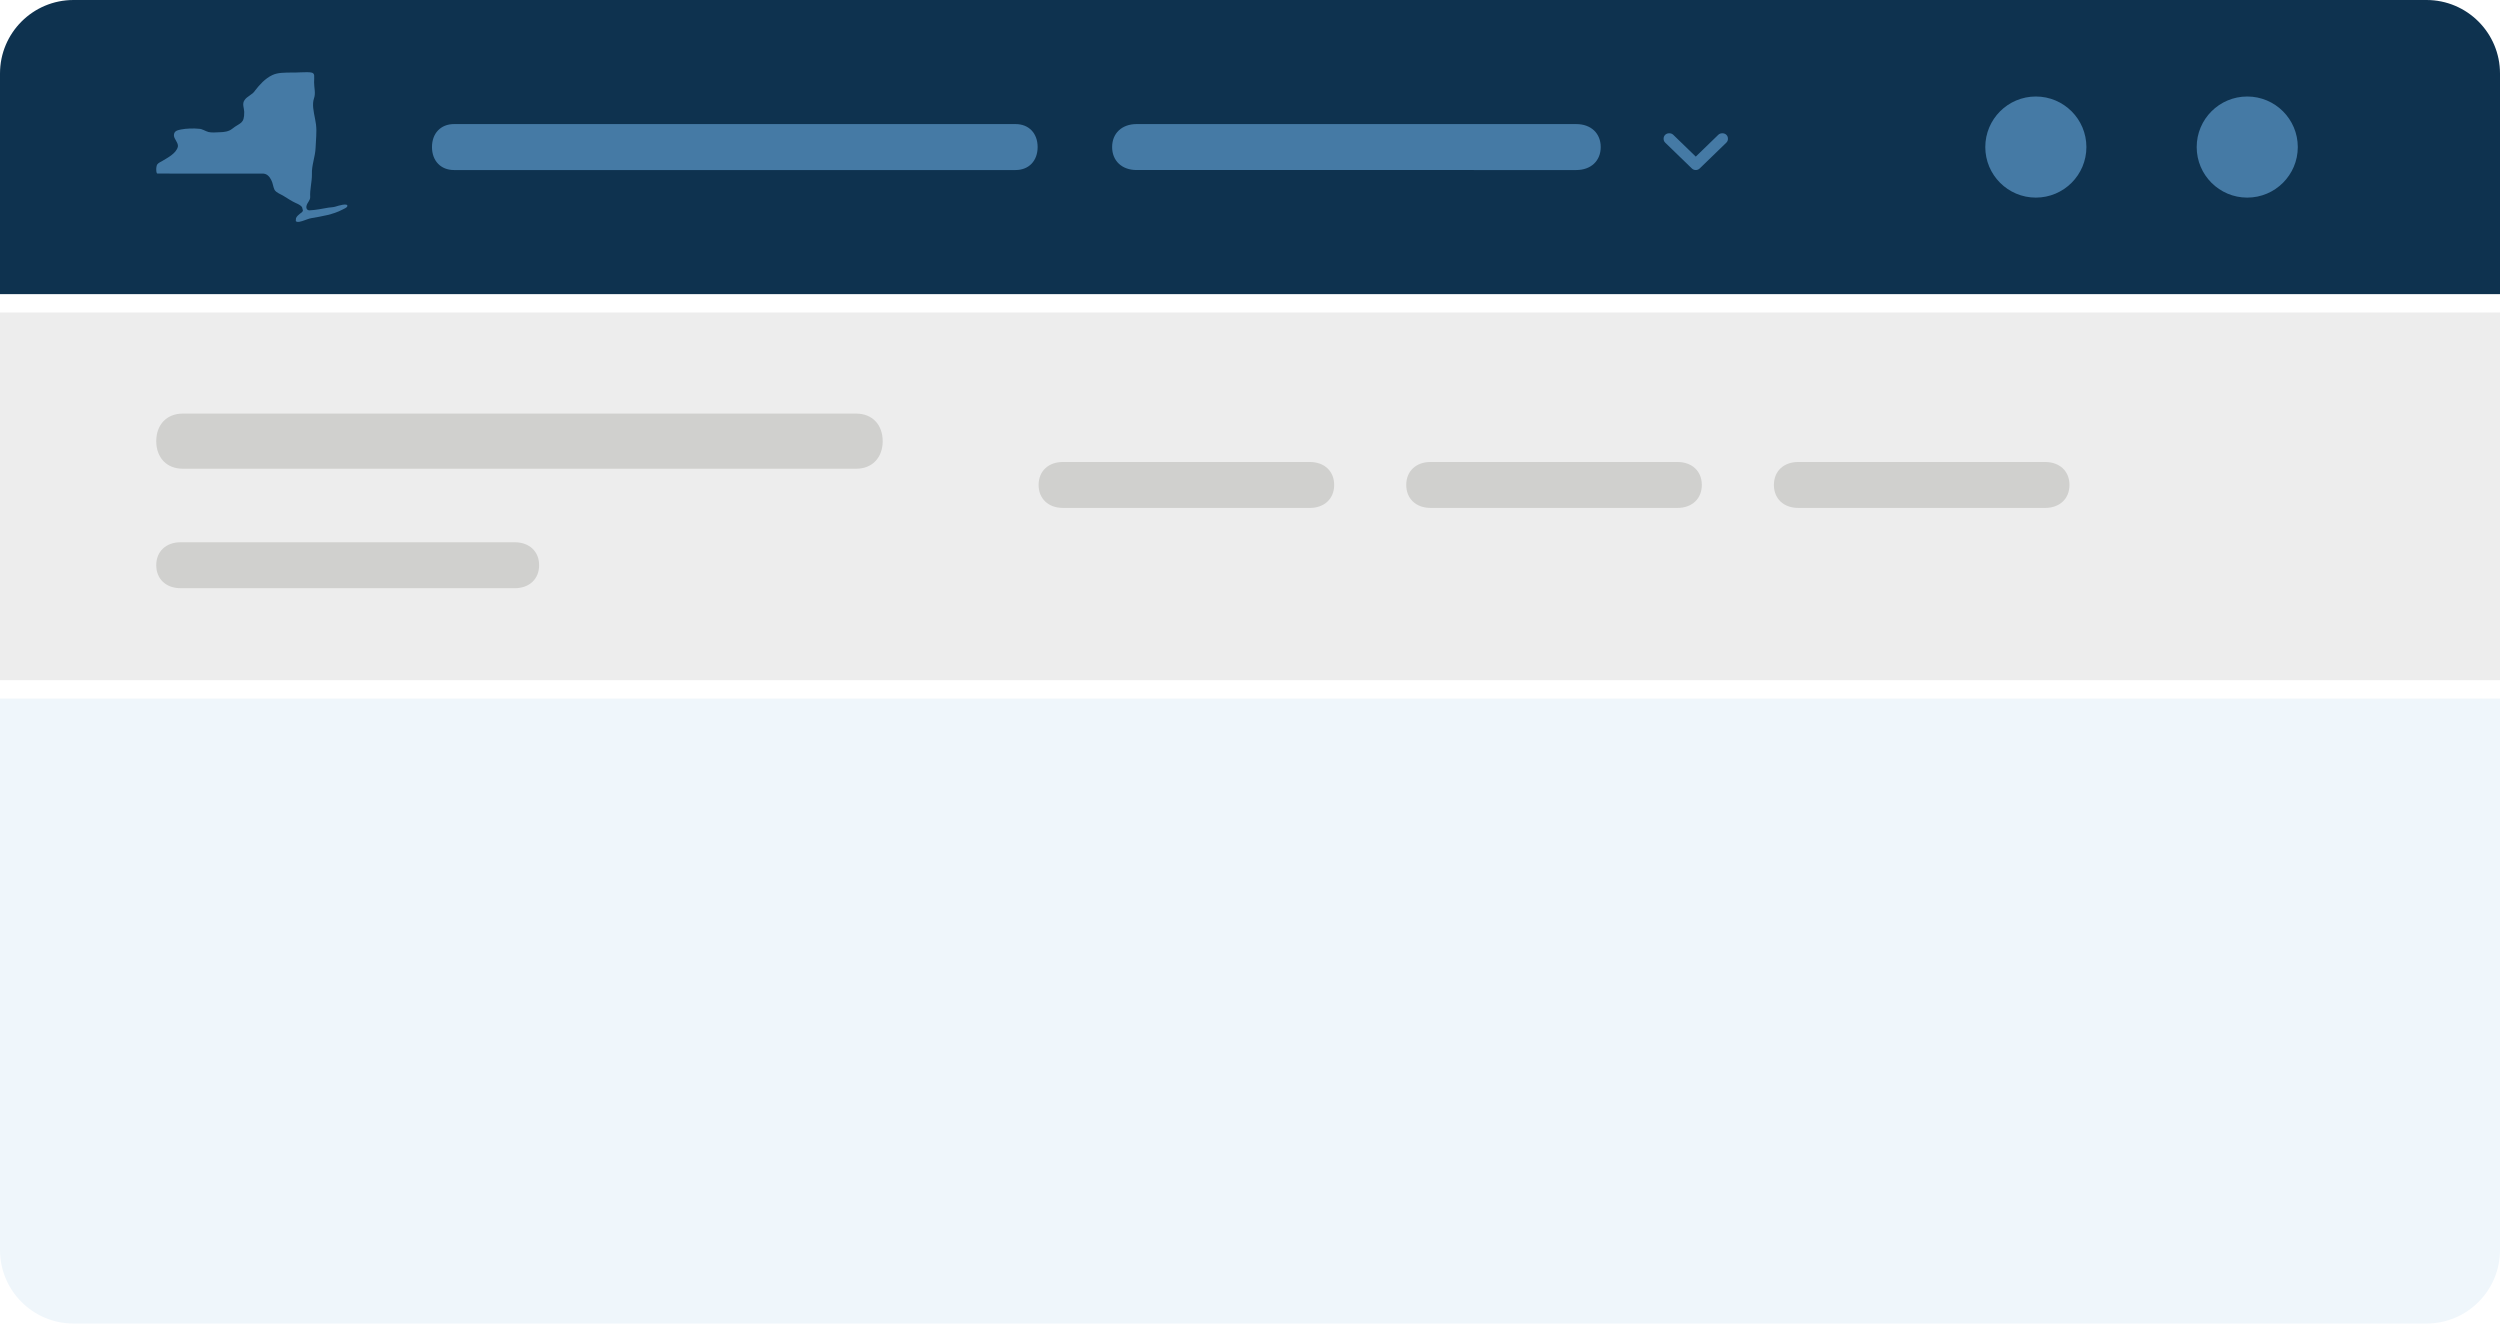
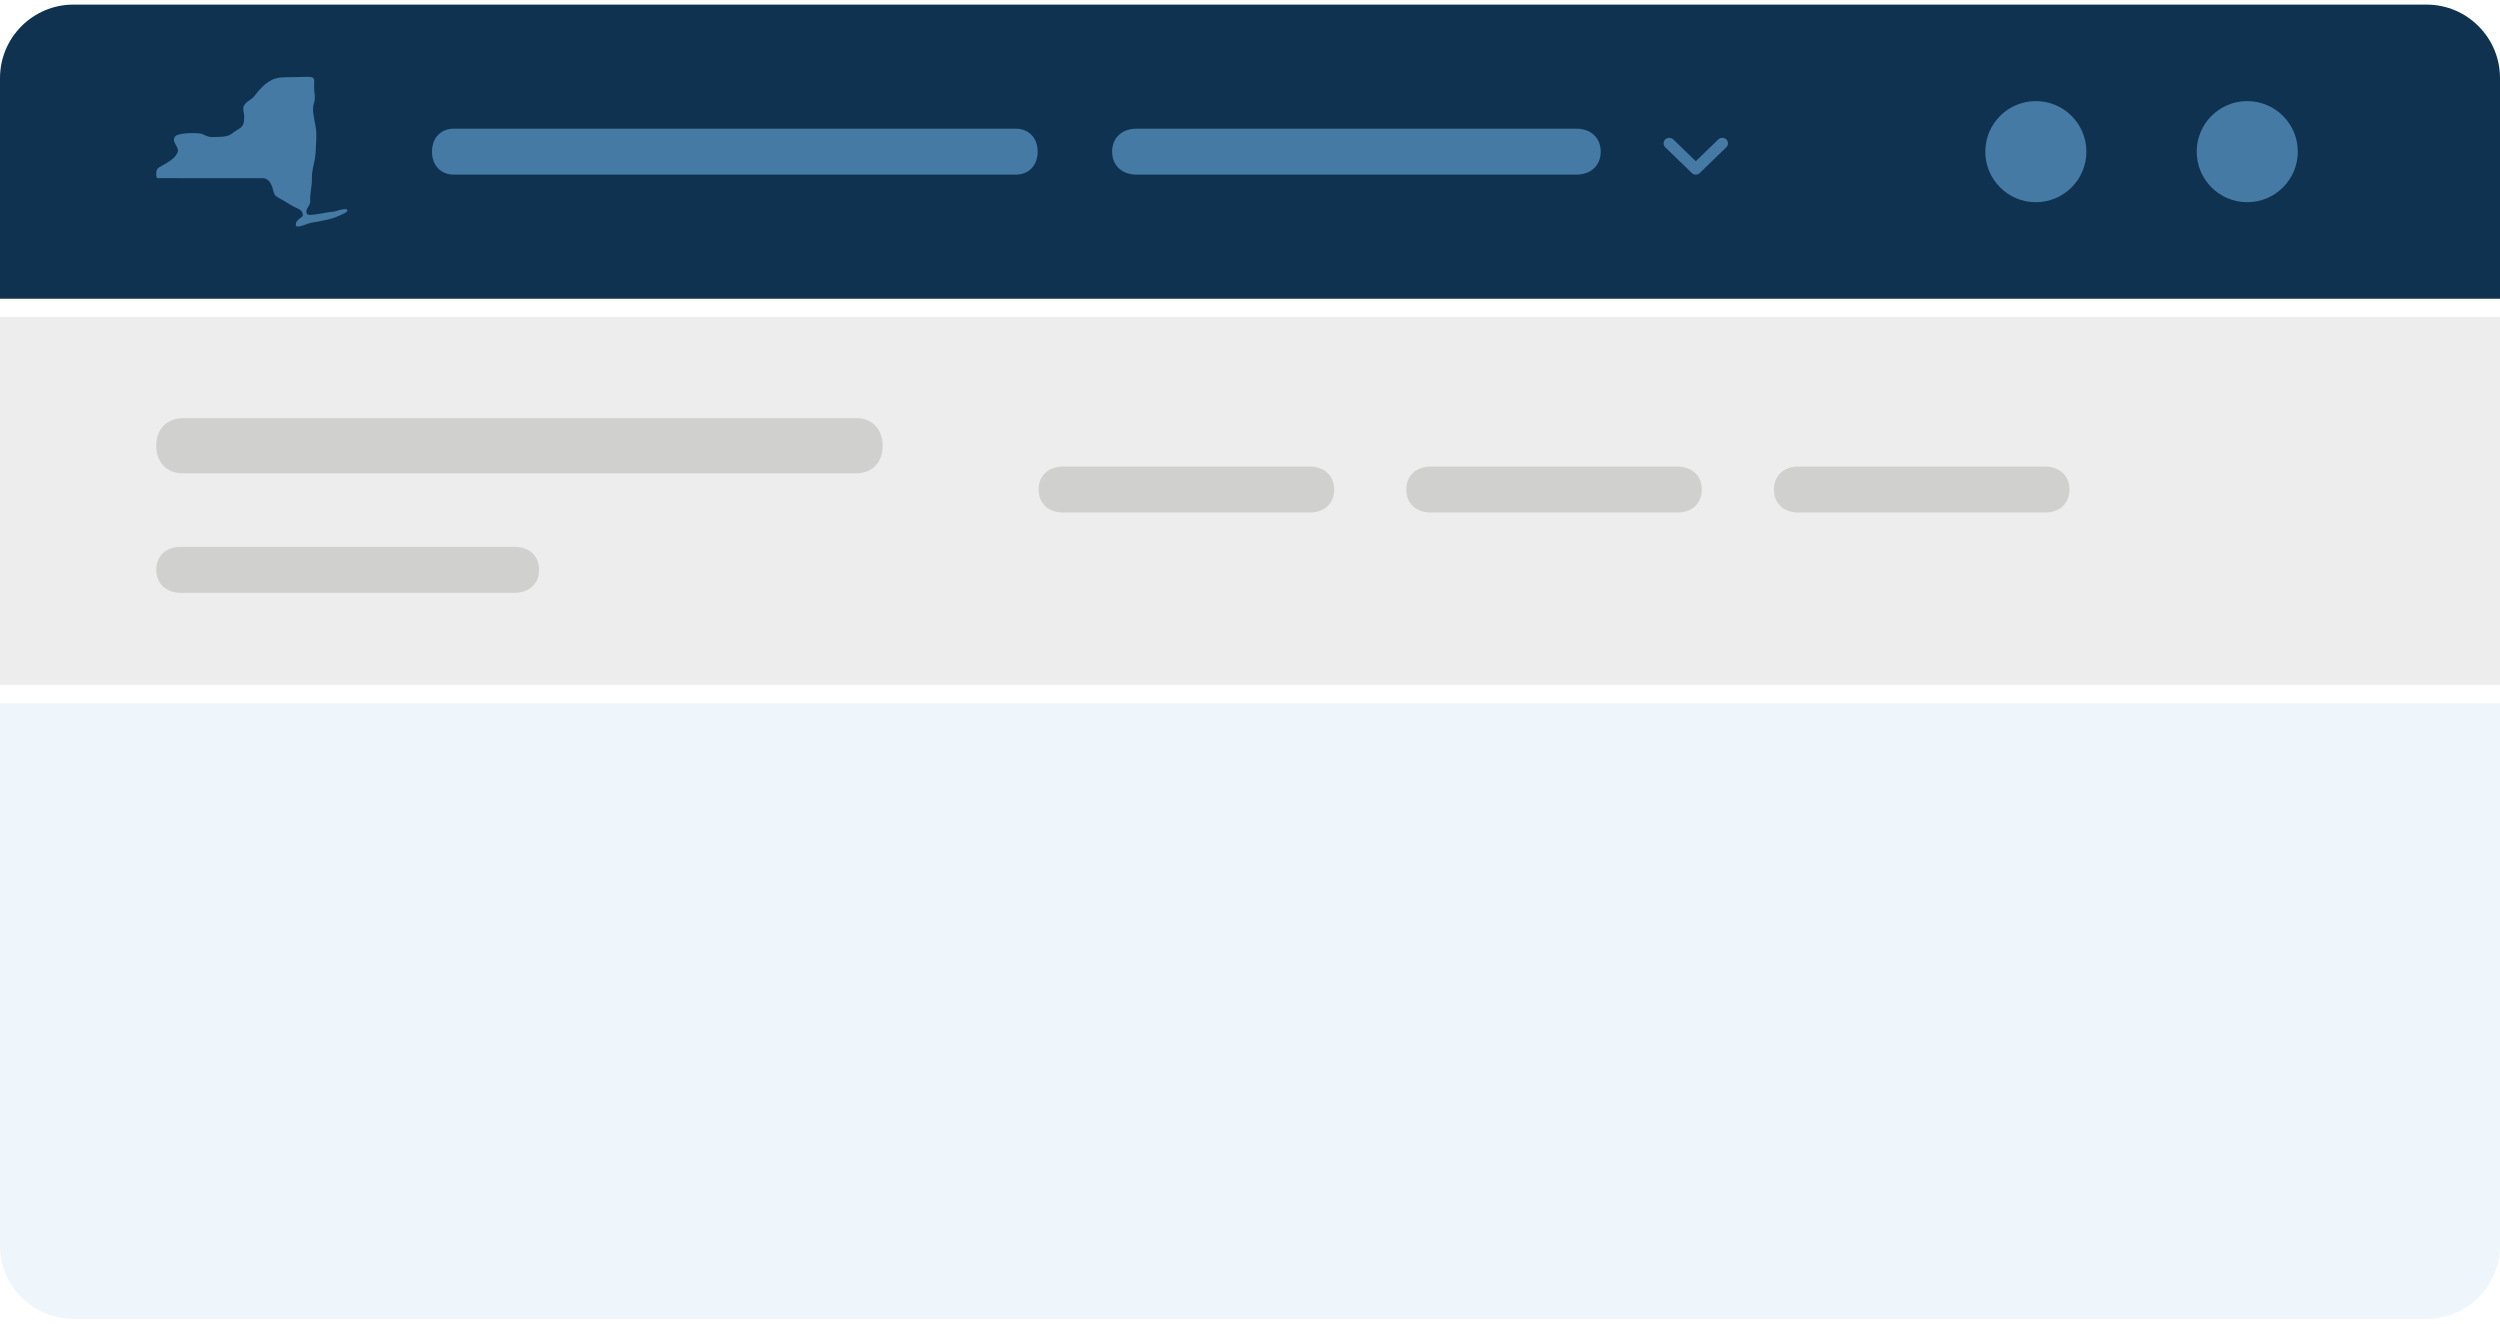
<svg xmlns="http://www.w3.org/2000/svg" width="272" height="144" viewBox="0 0 272 144" fill="none">
-   <path d="M0 76H272V136C272 140.418 268.418 144 264 144H8C3.582 144 0 140.418 0 136V76Z" fill="#EFF6FB" />
-   <path d="M0 8C0 3.582 3.582 0 8 0H264C268.418 0 272 3.582 272 8V32H0V8Z" fill="#0E324F" />
-   <circle cx="221.5" cy="16" r="5.5" fill="#457AA5" />
-   <circle cx="244.5" cy="16" r="5.5" fill="#457AA5" />
-   <path d="M110.5 18.5H49.394C47.958 18.5 47 17.5 47 15.999C47 14.498 47.958 13.5 49.394 13.5H110.5C111.936 13.5 112.894 14.498 112.894 15.999C112.894 17.5 111.936 18.5 110.5 18.5Z" fill="#457AA5" />
-   <path d="M171.5 18.5L123.658 18.499C122.063 18.499 121 17.499 121 15.998C121 14.498 122.063 13.5 123.658 13.5L171.5 13.501C173.094 13.501 174.158 14.499 174.158 15.999C174.158 17.5 173.094 18.5 171.5 18.5Z" fill="#457AA5" />
-   <path d="M184.5 17.04L186.948 14.667C187.064 14.556 187.21 14.5 187.388 14.5C187.566 14.5 187.712 14.556 187.827 14.667C187.942 14.779 188 14.921 188 15.093C188 15.265 187.942 15.408 187.827 15.519L184.939 18.317C184.814 18.439 184.667 18.5 184.5 18.5C184.333 18.5 184.186 18.439 184.061 18.317L181.173 15.519C181.058 15.408 181 15.265 181 15.093C181 14.921 181.058 14.779 181.173 14.667C181.288 14.556 181.434 14.5 181.612 14.5C181.79 14.5 181.936 14.556 182.052 14.667L184.5 17.04Z" fill="#457AA5" />
-   <path d="M22.681 14.362C22.327 14.271 22.01 14.01 21.628 14.01C21.087 13.949 20.261 13.974 19.68 14.089C19.267 14.179 18.935 14.255 18.922 14.719C18.918 15.129 19.437 15.546 19.352 15.966C19.165 16.708 18.226 17.164 17.626 17.532C17.472 17.614 17.221 17.736 17.116 17.882C16.943 18.129 16.981 18.882 17.116 18.883C19.257 18.89 25.694 18.893 28.667 18.891C29.057 18.924 29.312 19.199 29.497 19.559C29.686 19.886 29.709 20.317 29.865 20.645C30.065 20.989 30.577 21.133 30.896 21.346C31.311 21.594 31.698 21.868 32.149 22.075C32.398 22.189 32.717 22.312 32.869 22.556L32.956 22.898C32.946 23.055 32.736 23.177 32.624 23.259C32.451 23.39 32.302 23.534 32.204 23.733L32.181 24.047C32.32 24.268 32.877 24.053 33.066 23.991C33.328 23.903 33.593 23.785 33.867 23.737C35.03 23.53 36.22 23.355 37.264 22.803C37.412 22.724 37.747 22.599 37.788 22.437C37.89 22.032 36.692 22.419 36.547 22.465C36.288 22.556 36.01 22.55 35.74 22.59C35.142 22.692 34.31 22.863 33.72 22.882C33.423 22.913 33.279 22.686 33.349 22.392C33.431 22.025 33.772 21.799 33.748 21.414C33.701 20.629 33.95 19.758 33.936 18.965C33.893 17.977 34.307 17.036 34.337 16.058C34.364 15.218 34.484 14.378 34.381 13.543C34.291 12.804 34.009 11.925 34.067 11.18C34.081 10.998 34.11 10.886 34.16 10.714C34.367 10.141 34.171 9.538 34.173 8.973C34.174 8.266 34.301 7.969 33.848 7.885C33.395 7.802 32.124 7.925 31.634 7.893C30.948 7.912 30.248 7.878 29.625 8.171C28.85 8.54 28.244 9.21 27.734 9.874C27.456 10.318 26.892 10.457 26.608 10.889C26.319 11.289 26.556 11.732 26.572 12.17C26.591 13.519 26.122 13.319 25.256 14.017C24.881 14.318 24.379 14.376 23.915 14.386C23.547 14.395 23.038 14.455 22.681 14.362Z" fill="#457AA5" />
-   <rect y="34" width="272" height="40" fill="#EDEDED" />
-   <path d="M93.165 50.997H19.872C18.149 50.997 17 49.797 17 47.997C17 46.197 18.149 45 19.872 45H93.165C94.888 45 96.037 46.197 96.037 47.997C96.037 49.797 94.888 50.997 93.165 50.997Z" fill="#D0D0CE" />
-   <path d="M56 63.997L19.657 63.996C18.063 63.996 17 62.996 17 61.495C17 59.995 18.063 58.997 19.657 58.997L56 58.998C57.594 58.998 58.657 59.996 58.657 61.496C58.657 62.997 57.594 63.997 56 63.997Z" fill="#D0D0CE" />
-   <path d="M142.5 55.263L115.658 55.262C114.063 55.262 113 54.262 113 52.761C113 51.261 114.063 50.263 115.658 50.263L142.5 50.264C144.094 50.264 145.158 51.262 145.158 52.762C145.158 54.263 144.094 55.263 142.5 55.263Z" fill="#D0D0CE" />
-   <path d="M182.5 55.263L155.658 55.262C154.063 55.262 153 54.262 153 52.761C153 51.261 154.063 50.263 155.658 50.263L182.5 50.264C184.094 50.264 185.158 51.262 185.158 52.762C185.158 54.263 184.094 55.263 182.5 55.263Z" fill="#D0D0CE" />
-   <path d="M222.5 55.263L195.658 55.262C194.063 55.262 193 54.262 193 52.761C193 51.261 194.063 50.263 195.658 50.263L222.5 50.264C224.094 50.264 225.158 51.262 225.158 52.762C225.158 54.263 224.094 55.263 222.5 55.263Z" fill="#D0D0CE" />
+   <path d="M0 76.5H272V135.5C272 139.918 268.418 143.5 264 143.5H8C3.582 143.5 0 139.918 0 135.5V76.5Z" fill="#EFF6FB" />
+   <path d="M0 8.5C0 4.082 3.582 0.5 8 0.5H264C268.418 0.5 272 4.082 272 8.5V32.5H0V8.5Z" fill="#0E324F" />
+   <circle cx="221.5" cy="16.5" r="5.5" fill="#457AA5" />
+   <circle cx="244.5" cy="16.5" r="5.5" fill="#457AA5" />
+   <path d="M110.5 19H49.394C47.958 19 47 18 47 16.499C47 14.998 47.958 14 49.394 14H110.5C111.936 14 112.894 14.998 112.894 16.499C112.894 18 111.936 19 110.5 19Z" fill="#457AA5" />
+   <path d="M171.5 19L123.658 18.999C122.063 18.999 121 17.999 121 16.498C121 14.998 122.063 14 123.658 14L171.5 14.001C173.094 14.001 174.158 14.999 174.158 16.499C174.158 18 173.094 19 171.5 19Z" fill="#457AA5" />
+   <path d="M184.5 17.54L186.948 15.167C187.064 15.056 187.21 15 187.388 15C187.566 15 187.712 15.056 187.827 15.167C187.942 15.279 188 15.421 188 15.593C188 15.765 187.942 15.908 187.827 16.019L184.939 18.817C184.814 18.939 184.667 19 184.5 19C184.333 19 184.186 18.939 184.061 18.817L181.173 16.019C181.058 15.908 181 15.765 181 15.593C181 15.421 181.058 15.279 181.173 15.167C181.288 15.056 181.434 15 181.612 15C181.79 15 181.936 15.056 182.052 15.167L184.5 17.54Z" fill="#457AA5" />
+   <path d="M22.681 14.862C22.327 14.771 22.01 14.51 21.628 14.51C21.087 14.449 20.261 14.474 19.68 14.589C19.267 14.679 18.935 14.755 18.922 15.219C18.918 15.629 19.437 16.046 19.352 16.466C19.165 17.208 18.226 17.664 17.626 18.032C17.472 18.114 17.221 18.236 17.116 18.382C16.943 18.629 16.981 19.382 17.116 19.383C19.257 19.39 25.694 19.393 28.667 19.391C29.057 19.424 29.312 19.699 29.497 20.059C29.686 20.386 29.709 20.817 29.865 21.145C30.065 21.489 30.577 21.633 30.896 21.846C31.311 22.094 31.698 22.368 32.149 22.575C32.398 22.689 32.717 22.812 32.869 23.056L32.956 23.398C32.946 23.555 32.736 23.677 32.624 23.759C32.451 23.89 32.302 24.034 32.204 24.233L32.181 24.547C32.32 24.768 32.877 24.553 33.066 24.491C33.328 24.403 33.593 24.285 33.867 24.237C35.03 24.03 36.22 23.855 37.264 23.303C37.412 23.224 37.747 23.099 37.788 22.937C37.89 22.532 36.692 22.919 36.547 22.965C36.288 23.056 36.01 23.05 35.74 23.09C35.142 23.192 34.31 23.363 33.72 23.382C33.423 23.413 33.279 23.186 33.349 22.892C33.431 22.525 33.772 22.299 33.748 21.914C33.701 21.129 33.95 20.258 33.936 19.465C33.893 18.477 34.307 17.536 34.337 16.558C34.364 15.718 34.484 14.878 34.381 14.043C34.291 13.304 34.009 12.425 34.067 11.68C34.081 11.498 34.11 11.386 34.16 11.214C34.367 10.641 34.171 10.038 34.173 9.473C34.174 8.766 34.301 8.469 33.848 8.385C33.395 8.302 32.124 8.425 31.634 8.393C30.948 8.412 30.248 8.378 29.625 8.671C28.85 9.04 28.244 9.71 27.734 10.374C27.456 10.818 26.892 10.957 26.608 11.389C26.319 11.789 26.556 12.232 26.572 12.67C26.591 14.019 26.122 13.819 25.256 14.517C24.881 14.818 24.379 14.876 23.915 14.886C23.547 14.895 23.038 14.955 22.681 14.862Z" fill="#457AA5" />
+   <rect y="34.5" width="272" height="40" fill="#EDEDED" />
+   <path d="M93.165 51.497H19.872C18.149 51.497 17 50.297 17 48.497C17 46.697 18.149 45.5 19.872 45.5H93.165C94.888 45.5 96.037 46.697 96.037 48.497C96.037 50.297 94.888 51.497 93.165 51.497Z" fill="#D0D0CE" />
+   <path d="M56 64.497L19.657 64.496C18.063 64.496 17 63.496 17 61.995C17 60.495 18.063 59.497 19.657 59.497L56 59.498C57.594 59.498 58.657 60.496 58.657 61.996C58.657 63.497 57.594 64.497 56 64.497Z" fill="#D0D0CE" />
+   <path d="M142.5 55.763L115.658 55.762C114.063 55.762 113 54.762 113 53.261C113 51.761 114.063 50.763 115.658 50.763L142.5 50.764C144.094 50.764 145.158 51.762 145.158 53.262C145.158 54.763 144.094 55.763 142.5 55.763Z" fill="#D0D0CE" />
+   <path d="M182.5 55.763L155.658 55.762C154.063 55.762 153 54.762 153 53.261C153 51.761 154.063 50.763 155.658 50.763L182.5 50.764C184.094 50.764 185.158 51.762 185.158 53.262C185.158 54.763 184.094 55.763 182.5 55.763Z" fill="#D0D0CE" />
+   <path d="M222.5 55.763L195.658 55.762C194.063 55.762 193 54.762 193 53.261C193 51.761 194.063 50.763 195.658 50.763L222.5 50.764C224.094 50.764 225.158 51.762 225.158 53.262C225.158 54.763 224.094 55.763 222.5 55.763Z" fill="#D0D0CE" />
</svg>
